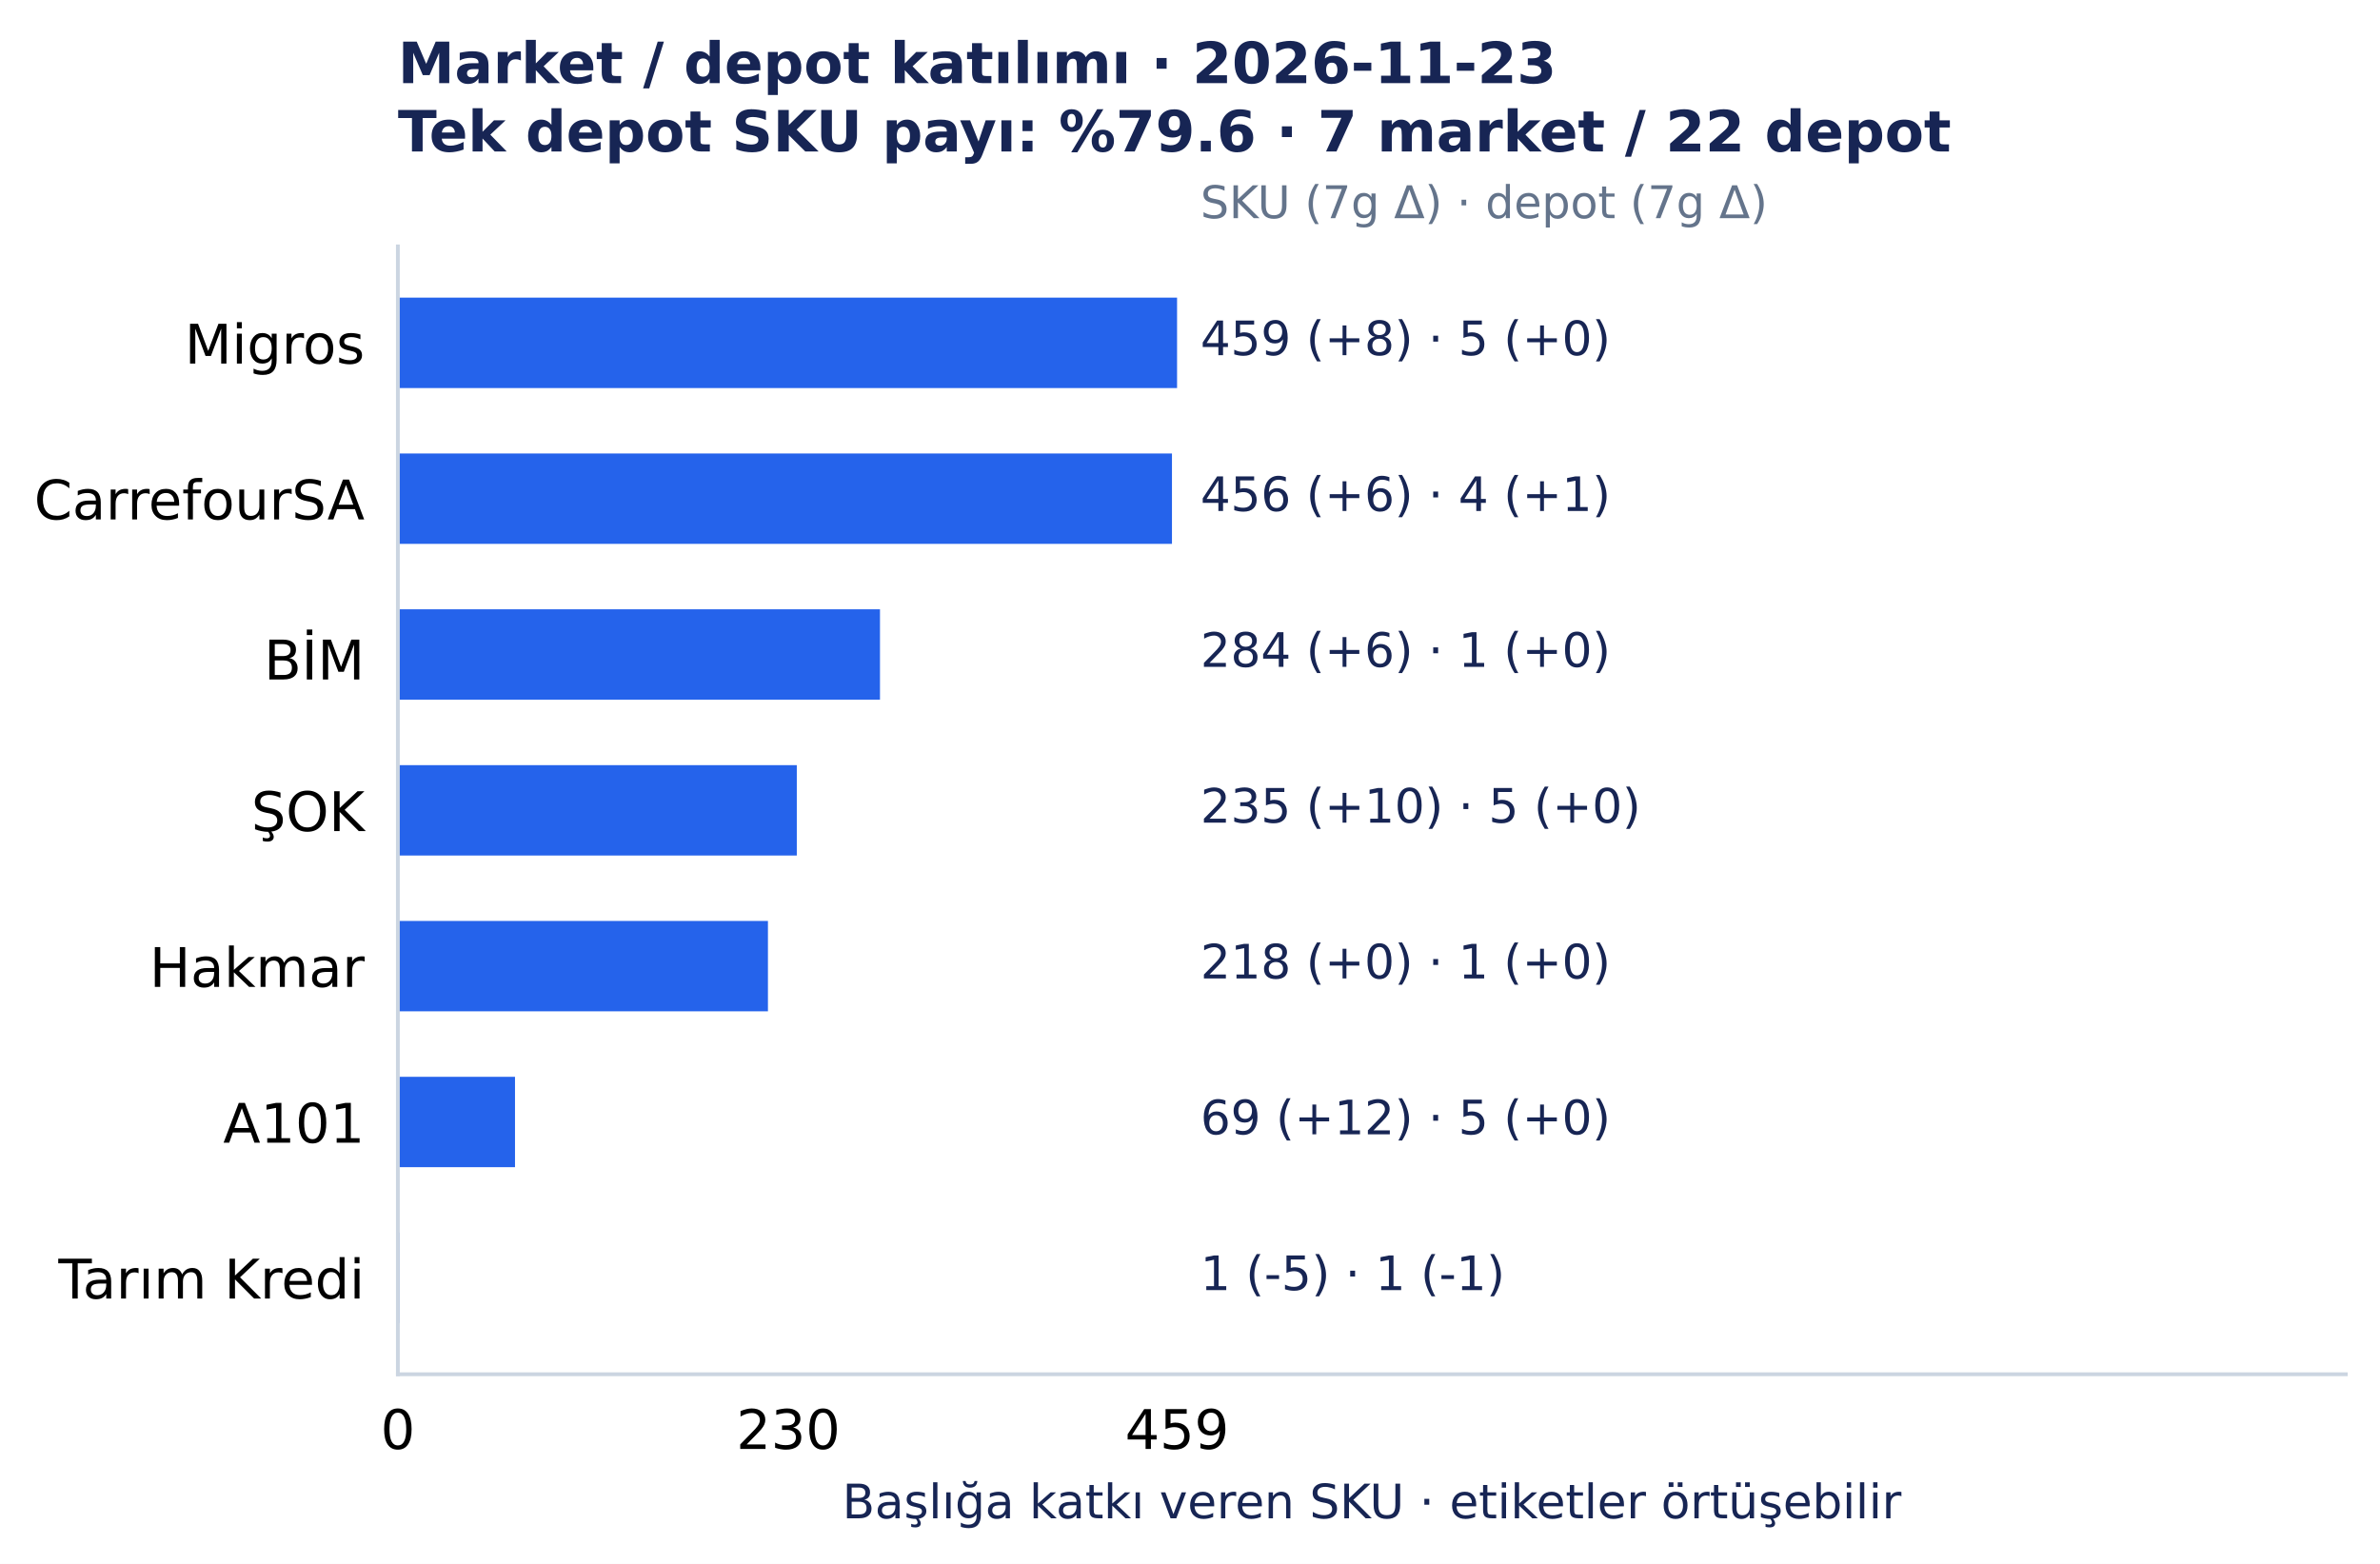
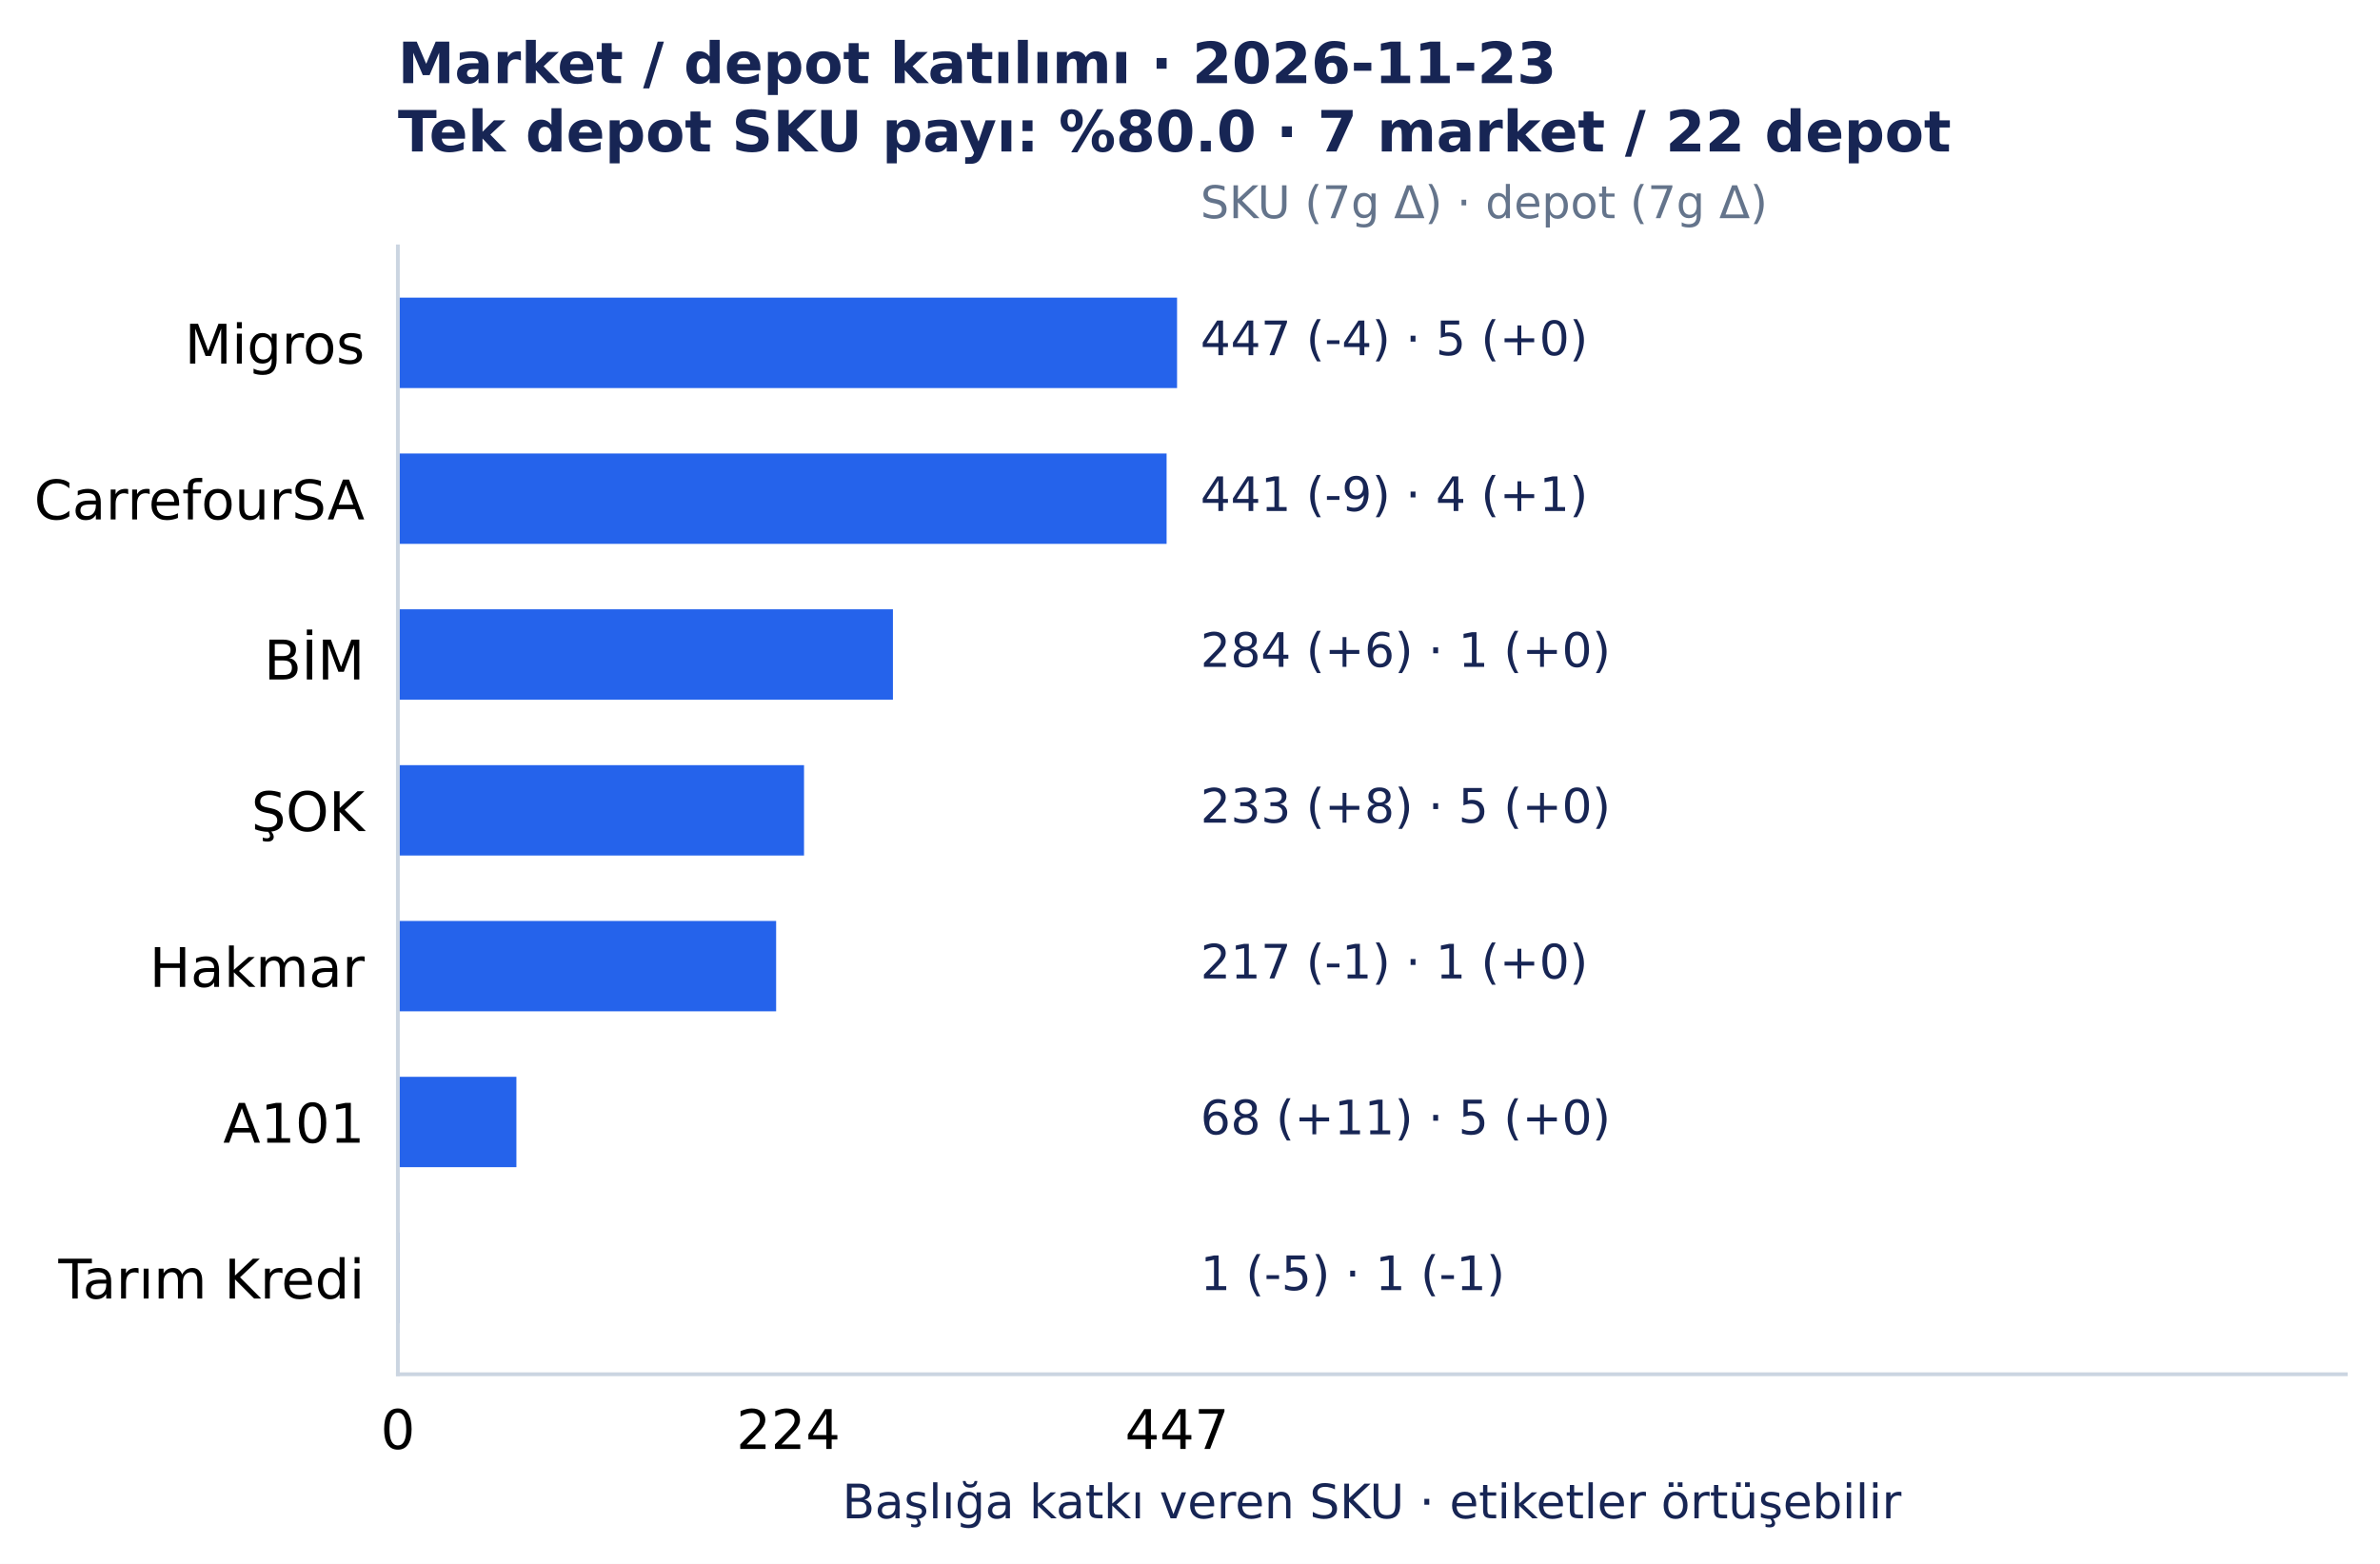
<svg xmlns="http://www.w3.org/2000/svg" width="501.492pt" height="329.548pt" viewBox="0 0 501.492 329.548" version="1.1">
  <defs>
    <style type="text/css">*{stroke-linejoin: round; stroke-linecap: butt}</style>
  </defs>
  <g id="figure_1">
    <g id="patch_1">
      <path d="M 0 329.548 L 501.492 329.548 L 501.492 0 L 0 0 z " style="fill: #ffffff" />
    </g>
    <g id="axes_1">
      <g id="patch_2">
        <path d="M 83.836 289.594 L 494.292 289.594 L 494.292 51.923 L 83.836 51.923 z " style="fill: #ffffff" />
      </g>
      <g id="matplotlib.axis_1">
        <g id="xtick_1">
          <g id="line2d_1" />
          <g id="text_1">
            <text style="font-size: 11.5px; font-family: 'DejaVu Sans', 'Bitstream Vera Sans', 'Computer Modern Sans Serif', 'Lucida Grande', 'Verdana', 'Geneva', 'Lucid', 'Arial', 'Helvetica', 'Avant Garde', sans-serif; text-anchor: middle" x="83.836" y="305.331" transform="rotate(-0 83.83609 305.3312)">0</text>
          </g>
        </g>
        <g id="xtick_2">
          <g id="line2d_2" />
          <g id="text_2">
-             <text style="font-size: 11.5px; font-family: 'DejaVu Sans', 'Bitstream Vera Sans', 'Computer Modern Sans Serif', 'Lucida Grande', 'Verdana', 'Geneva', 'Lucid', 'Arial', 'Helvetica', 'Avant Garde', sans-serif; text-anchor: middle" x="166.106" y="305.331" transform="rotate(-0 166.1062 305.3312)">230</text>
+             <text style="font-size: 11.5px; font-family: 'DejaVu Sans', 'Bitstream Vera Sans', 'Computer Modern Sans Serif', 'Lucida Grande', 'Verdana', 'Geneva', 'Lucid', 'Arial', 'Helvetica', 'Avant Garde', sans-serif; text-anchor: middle" x="166.111" y="305.331" transform="rotate(-0 166.111 305.3312)">224</text>
          </g>
        </g>
        <g id="xtick_3">
          <g id="line2d_3" />
          <g id="text_3">
-             <text style="font-size: 11.5px; font-family: 'DejaVu Sans', 'Bitstream Vera Sans', 'Computer Modern Sans Serif', 'Lucida Grande', 'Verdana', 'Geneva', 'Lucid', 'Arial', 'Helvetica', 'Avant Garde', sans-serif; text-anchor: middle" x="248.019" y="305.331" transform="rotate(-0 248.0186 305.3312)">459</text>
+             <text style="font-size: 11.5px; font-family: 'DejaVu Sans', 'Bitstream Vera Sans', 'Computer Modern Sans Serif', 'Lucida Grande', 'Verdana', 'Geneva', 'Lucid', 'Arial', 'Helvetica', 'Avant Garde', sans-serif; text-anchor: middle" x="248.019" y="305.331" transform="rotate(-0 248.0186 305.3312)">447</text>
          </g>
        </g>
        <g id="text_4">
          <text style="font-size: 10px; font-family: 'DejaVu Sans', 'Bitstream Vera Sans', 'Computer Modern Sans Serif', 'Lucida Grande', 'Verdana', 'Geneva', 'Lucid', 'Arial', 'Helvetica', 'Avant Garde', sans-serif; text-anchor: middle; fill: #172554" x="289.064" y="319.945" transform="rotate(-0 289.0642 319.9455)">Başlığa katkı veren SKU · etiketler örtüşebilir</text>
        </g>
      </g>
      <g id="matplotlib.axis_2">
        <g id="ytick_1">
          <g id="line2d_4" />
          <g id="text_5">
            <text style="font-size: 11.5px; font-family: 'DejaVu Sans', 'Bitstream Vera Sans', 'Computer Modern Sans Serif', 'Lucida Grande', 'Verdana', 'Geneva', 'Lucid', 'Arial', 'Helvetica', 'Avant Garde', sans-serif; text-anchor: end" x="76.836" y="76.618" transform="rotate(-0 76.83609 76.61754)">Migros</text>
          </g>
        </g>
        <g id="ytick_2">
          <g id="line2d_5" />
          <g id="text_6">
            <text style="font-size: 11.5px; font-family: 'DejaVu Sans', 'Bitstream Vera Sans', 'Computer Modern Sans Serif', 'Lucida Grande', 'Verdana', 'Geneva', 'Lucid', 'Arial', 'Helvetica', 'Avant Garde', sans-serif; text-anchor: end" x="76.836" y="109.454" transform="rotate(-0 76.83609 109.4541)">CarrefourSA</text>
          </g>
        </g>
        <g id="ytick_3">
          <g id="line2d_6" />
          <g id="text_7">
            <text style="font-size: 11.5px; font-family: 'DejaVu Sans', 'Bitstream Vera Sans', 'Computer Modern Sans Serif', 'Lucida Grande', 'Verdana', 'Geneva', 'Lucid', 'Arial', 'Helvetica', 'Avant Garde', sans-serif; text-anchor: end" x="76.836" y="143.177" transform="rotate(-0 76.83609 143.1775)">BİM</text>
          </g>
        </g>
        <g id="ytick_4">
          <g id="line2d_7" />
          <g id="text_8">
            <text style="font-size: 11.5px; font-family: 'DejaVu Sans', 'Bitstream Vera Sans', 'Computer Modern Sans Serif', 'Lucida Grande', 'Verdana', 'Geneva', 'Lucid', 'Arial', 'Helvetica', 'Avant Garde', sans-serif; text-anchor: end" x="76.836" y="175.127" transform="rotate(-0 76.83609 175.1269)">ŞOK</text>
          </g>
        </g>
        <g id="ytick_5">
          <g id="line2d_8" />
          <g id="text_9">
            <text style="font-size: 11.5px; font-family: 'DejaVu Sans', 'Bitstream Vera Sans', 'Computer Modern Sans Serif', 'Lucida Grande', 'Verdana', 'Geneva', 'Lucid', 'Arial', 'Helvetica', 'Avant Garde', sans-serif; text-anchor: end" x="76.836" y="207.964" transform="rotate(-0 76.83609 207.9639)">Hakmar</text>
          </g>
        </g>
        <g id="ytick_6">
          <g id="line2d_9" />
          <g id="text_10">
            <text style="font-size: 11.5px; font-family: 'DejaVu Sans', 'Bitstream Vera Sans', 'Computer Modern Sans Serif', 'Lucida Grande', 'Verdana', 'Geneva', 'Lucid', 'Arial', 'Helvetica', 'Avant Garde', sans-serif; text-anchor: end" x="76.836" y="240.8" transform="rotate(-0 76.83609 240.8001)">A101</text>
          </g>
        </g>
        <g id="ytick_7">
          <g id="line2d_10" />
          <g id="text_11">
            <text style="font-size: 11.5px; font-family: 'DejaVu Sans', 'Bitstream Vera Sans', 'Computer Modern Sans Serif', 'Lucida Grande', 'Verdana', 'Geneva', 'Lucid', 'Arial', 'Helvetica', 'Avant Garde', sans-serif; text-anchor: end" x="76.836" y="273.637" transform="rotate(-0 76.83609 273.6372)">Tarım Kredi</text>
          </g>
        </g>
      </g>
      <g id="patch_3">
        <path d="M 83.836 62.726 L 248.019 62.726 L 248.019 81.771 L 83.836 81.771 z " clip-path="url(#p7150c4acc0)" style="fill: #2563eb" />
      </g>
      <g id="patch_4">
-         <path d="M 83.836 95.562 L 246.946 95.562 L 246.946 114.608 L 83.836 114.608 z " clip-path="url(#p7150c4acc0)" style="fill: #2563eb" />
+         <path d="M 83.836 95.562 L 245.815 95.562 L 245.815 114.608 L 83.836 114.608 z " clip-path="url(#p7150c4acc0)" style="fill: #2563eb" />
      </g>
      <g id="patch_5">
-         <path d="M 83.836 128.399 L 185.422 128.399 L 185.422 147.444 L 83.836 147.444 z " clip-path="url(#p7150c4acc0)" style="fill: #2563eb" />
+         <path d="M 83.836 128.399 L 188.149 128.399 L 188.149 147.444 L 83.836 147.444 z " clip-path="url(#p7150c4acc0)" style="fill: #2563eb" />
      </g>
      <g id="patch_6">
-         <path d="M 83.836 161.236 L 167.895 161.236 L 167.895 180.281 L 83.836 180.281 z " clip-path="url(#p7150c4acc0)" style="fill: #2563eb" />
+         <path d="M 83.836 161.236 L 169.417 161.236 L 169.417 180.281 L 83.836 180.281 z " clip-path="url(#p7150c4acc0)" style="fill: #2563eb" />
      </g>
      <g id="patch_7">
-         <path d="M 83.836 194.072 L 161.814 194.072 L 161.814 213.117 L 83.836 213.117 z " clip-path="url(#p7150c4acc0)" style="fill: #2563eb" />
+         <path d="M 83.836 194.072 L 163.54 194.072 L 163.54 213.117 L 83.836 213.117 z " clip-path="url(#p7150c4acc0)" style="fill: #2563eb" />
      </g>
      <g id="patch_8">
-         <path d="M 83.836 226.909 L 108.517 226.909 L 108.517 245.954 L 83.836 245.954 z " clip-path="url(#p7150c4acc0)" style="fill: #2563eb" />
+         <path d="M 83.836 226.909 L 108.812 226.909 L 108.812 245.954 L 83.836 245.954 z " clip-path="url(#p7150c4acc0)" style="fill: #2563eb" />
      </g>
      <g id="patch_9">
-         <path d="M 83.836 259.745 L 84.194 259.745 L 84.194 278.791 L 83.836 278.791 z " clip-path="url(#p7150c4acc0)" style="fill: #2563eb" />
+         <path d="M 83.836 259.745 L 84.203 259.745 L 84.203 278.791 L 83.836 278.791 z " clip-path="url(#p7150c4acc0)" style="fill: #2563eb" />
      </g>
      <g id="patch_10">
        <path d="M 83.836 289.594 L 83.836 51.923 " style="fill: none; stroke: #cbd5e1; stroke-width: 0.8; stroke-linejoin: miter; stroke-linecap: square" />
      </g>
      <g id="patch_11">
        <path d="M 83.836 289.594 L 494.292 289.594 " style="fill: none; stroke: #cbd5e1; stroke-width: 0.8; stroke-linejoin: miter; stroke-linecap: square" />
      </g>
      <g id="text_12">
-         <text style="font-size: 10px; font-family: 'DejaVu Sans', 'Bitstream Vera Sans', 'Computer Modern Sans Serif', 'Lucida Grande', 'Verdana', 'Geneva', 'Lucid', 'Arial', 'Helvetica', 'Avant Garde', sans-serif; text-anchor: start; fill: #172554" x="252.944" y="74.846" transform="rotate(-0 252.9441 74.84609)">459 (+8)  ·  5 (+0)</text>
+         <text style="font-size: 10px; font-family: 'DejaVu Sans', 'Bitstream Vera Sans', 'Computer Modern Sans Serif', 'Lucida Grande', 'Verdana', 'Geneva', 'Lucid', 'Arial', 'Helvetica', 'Avant Garde', sans-serif; text-anchor: start; fill: #172554" x="252.944" y="74.846" transform="rotate(-0 252.9441 74.84609)">447 (-4)  ·  5 (+0)</text>
      </g>
      <g id="text_13">
-         <text style="font-size: 10px; font-family: 'DejaVu Sans', 'Bitstream Vera Sans', 'Computer Modern Sans Serif', 'Lucida Grande', 'Verdana', 'Geneva', 'Lucid', 'Arial', 'Helvetica', 'Avant Garde', sans-serif; text-anchor: start; fill: #172554" x="252.944" y="107.683" transform="rotate(-0 252.9441 107.6827)">456 (+6)  ·  4 (+1)</text>
+         <text style="font-size: 10px; font-family: 'DejaVu Sans', 'Bitstream Vera Sans', 'Computer Modern Sans Serif', 'Lucida Grande', 'Verdana', 'Geneva', 'Lucid', 'Arial', 'Helvetica', 'Avant Garde', sans-serif; text-anchor: start; fill: #172554" x="252.944" y="107.683" transform="rotate(-0 252.9441 107.6827)">441 (-9)  ·  4 (+1)</text>
      </g>
      <g id="text_14">
        <text style="font-size: 10px; font-family: 'DejaVu Sans', 'Bitstream Vera Sans', 'Computer Modern Sans Serif', 'Lucida Grande', 'Verdana', 'Geneva', 'Lucid', 'Arial', 'Helvetica', 'Avant Garde', sans-serif; text-anchor: start; fill: #172554" x="252.944" y="140.519" transform="rotate(-0 252.9441 140.5193)">284 (+6)  ·  1 (+0)</text>
      </g>
      <g id="text_15">
-         <text style="font-size: 10px; font-family: 'DejaVu Sans', 'Bitstream Vera Sans', 'Computer Modern Sans Serif', 'Lucida Grande', 'Verdana', 'Geneva', 'Lucid', 'Arial', 'Helvetica', 'Avant Garde', sans-serif; text-anchor: start; fill: #172554" x="252.944" y="173.356" transform="rotate(-0 252.9441 173.3559)">235 (+10)  ·  5 (+0)</text>
+         <text style="font-size: 10px; font-family: 'DejaVu Sans', 'Bitstream Vera Sans', 'Computer Modern Sans Serif', 'Lucida Grande', 'Verdana', 'Geneva', 'Lucid', 'Arial', 'Helvetica', 'Avant Garde', sans-serif; text-anchor: start; fill: #172554" x="252.944" y="173.356" transform="rotate(-0 252.9441 173.3559)">233 (+8)  ·  5 (+0)</text>
      </g>
      <g id="text_16">
-         <text style="font-size: 10px; font-family: 'DejaVu Sans', 'Bitstream Vera Sans', 'Computer Modern Sans Serif', 'Lucida Grande', 'Verdana', 'Geneva', 'Lucid', 'Arial', 'Helvetica', 'Avant Garde', sans-serif; text-anchor: start; fill: #172554" x="252.944" y="206.193" transform="rotate(-0 252.9441 206.1925)">218 (+0)  ·  1 (+0)</text>
+         <text style="font-size: 10px; font-family: 'DejaVu Sans', 'Bitstream Vera Sans', 'Computer Modern Sans Serif', 'Lucida Grande', 'Verdana', 'Geneva', 'Lucid', 'Arial', 'Helvetica', 'Avant Garde', sans-serif; text-anchor: start; fill: #172554" x="252.944" y="206.193" transform="rotate(-0 252.9441 206.1925)">217 (-1)  ·  1 (+0)</text>
      </g>
      <g id="text_17">
-         <text style="font-size: 10px; font-family: 'DejaVu Sans', 'Bitstream Vera Sans', 'Computer Modern Sans Serif', 'Lucida Grande', 'Verdana', 'Geneva', 'Lucid', 'Arial', 'Helvetica', 'Avant Garde', sans-serif; text-anchor: start; fill: #172554" x="252.944" y="239.029" transform="rotate(-0 252.9441 239.0291)">69 (+12)  ·  5 (+0)</text>
+         <text style="font-size: 10px; font-family: 'DejaVu Sans', 'Bitstream Vera Sans', 'Computer Modern Sans Serif', 'Lucida Grande', 'Verdana', 'Geneva', 'Lucid', 'Arial', 'Helvetica', 'Avant Garde', sans-serif; text-anchor: start; fill: #172554" x="252.944" y="239.029" transform="rotate(-0 252.9441 239.0291)">68 (+11)  ·  5 (+0)</text>
      </g>
      <g id="text_18">
        <text style="font-size: 10px; font-family: 'DejaVu Sans', 'Bitstream Vera Sans', 'Computer Modern Sans Serif', 'Lucida Grande', 'Verdana', 'Geneva', 'Lucid', 'Arial', 'Helvetica', 'Avant Garde', sans-serif; text-anchor: start; fill: #172554" x="252.944" y="271.866" transform="rotate(-0 252.9441 271.8657)">1 (-5)  ·  1 (-1)</text>
      </g>
      <g id="text_19">
        <text style="font-size: 9.5px; font-family: 'DejaVu Sans', 'Bitstream Vera Sans', 'Computer Modern Sans Serif', 'Lucida Grande', 'Verdana', 'Geneva', 'Lucid', 'Arial', 'Helvetica', 'Avant Garde', sans-serif; text-anchor: start; fill: #64748b" x="252.944" y="45.979" transform="rotate(-0 252.9441 45.97915)">SKU (7g Δ) · depot (7g Δ)</text>
      </g>
      <g id="text_20">
        <text style="font-weight: 700; font-size: 12px; font-family: 'DejaVu Sans', 'Bitstream Vera Sans', 'Computer Modern Sans Serif', 'Lucida Grande', 'Verdana', 'Geneva', 'Lucid', 'Arial', 'Helvetica', 'Avant Garde', sans-serif; fill: #172554" transform="translate(83.83609 17.5193)">Market / depot katılımı · 2026-11-23</text>
-         <text style="font-weight: 700; font-size: 12px; font-family: 'DejaVu Sans', 'Bitstream Vera Sans', 'Computer Modern Sans Serif', 'Lucida Grande', 'Verdana', 'Geneva', 'Lucid', 'Arial', 'Helvetica', 'Avant Garde', sans-serif; fill: #172554" transform="translate(83.83609 31.92258)">Tek depot SKU payı: %79.6 · 7 market / 22 depot</text>
+         <text style="font-weight: 700; font-size: 12px; font-family: 'DejaVu Sans', 'Bitstream Vera Sans', 'Computer Modern Sans Serif', 'Lucida Grande', 'Verdana', 'Geneva', 'Lucid', 'Arial', 'Helvetica', 'Avant Garde', sans-serif; fill: #172554" transform="translate(83.83609 31.92258)">Tek depot SKU payı: %80.0 · 7 market / 22 depot</text>
      </g>
    </g>
  </g>
  <defs>
    <clipPath id="p7150c4acc0">
      <rect x="83.836" y="51.923" width="410.456" height="237.671" />
    </clipPath>
  </defs>
</svg>
